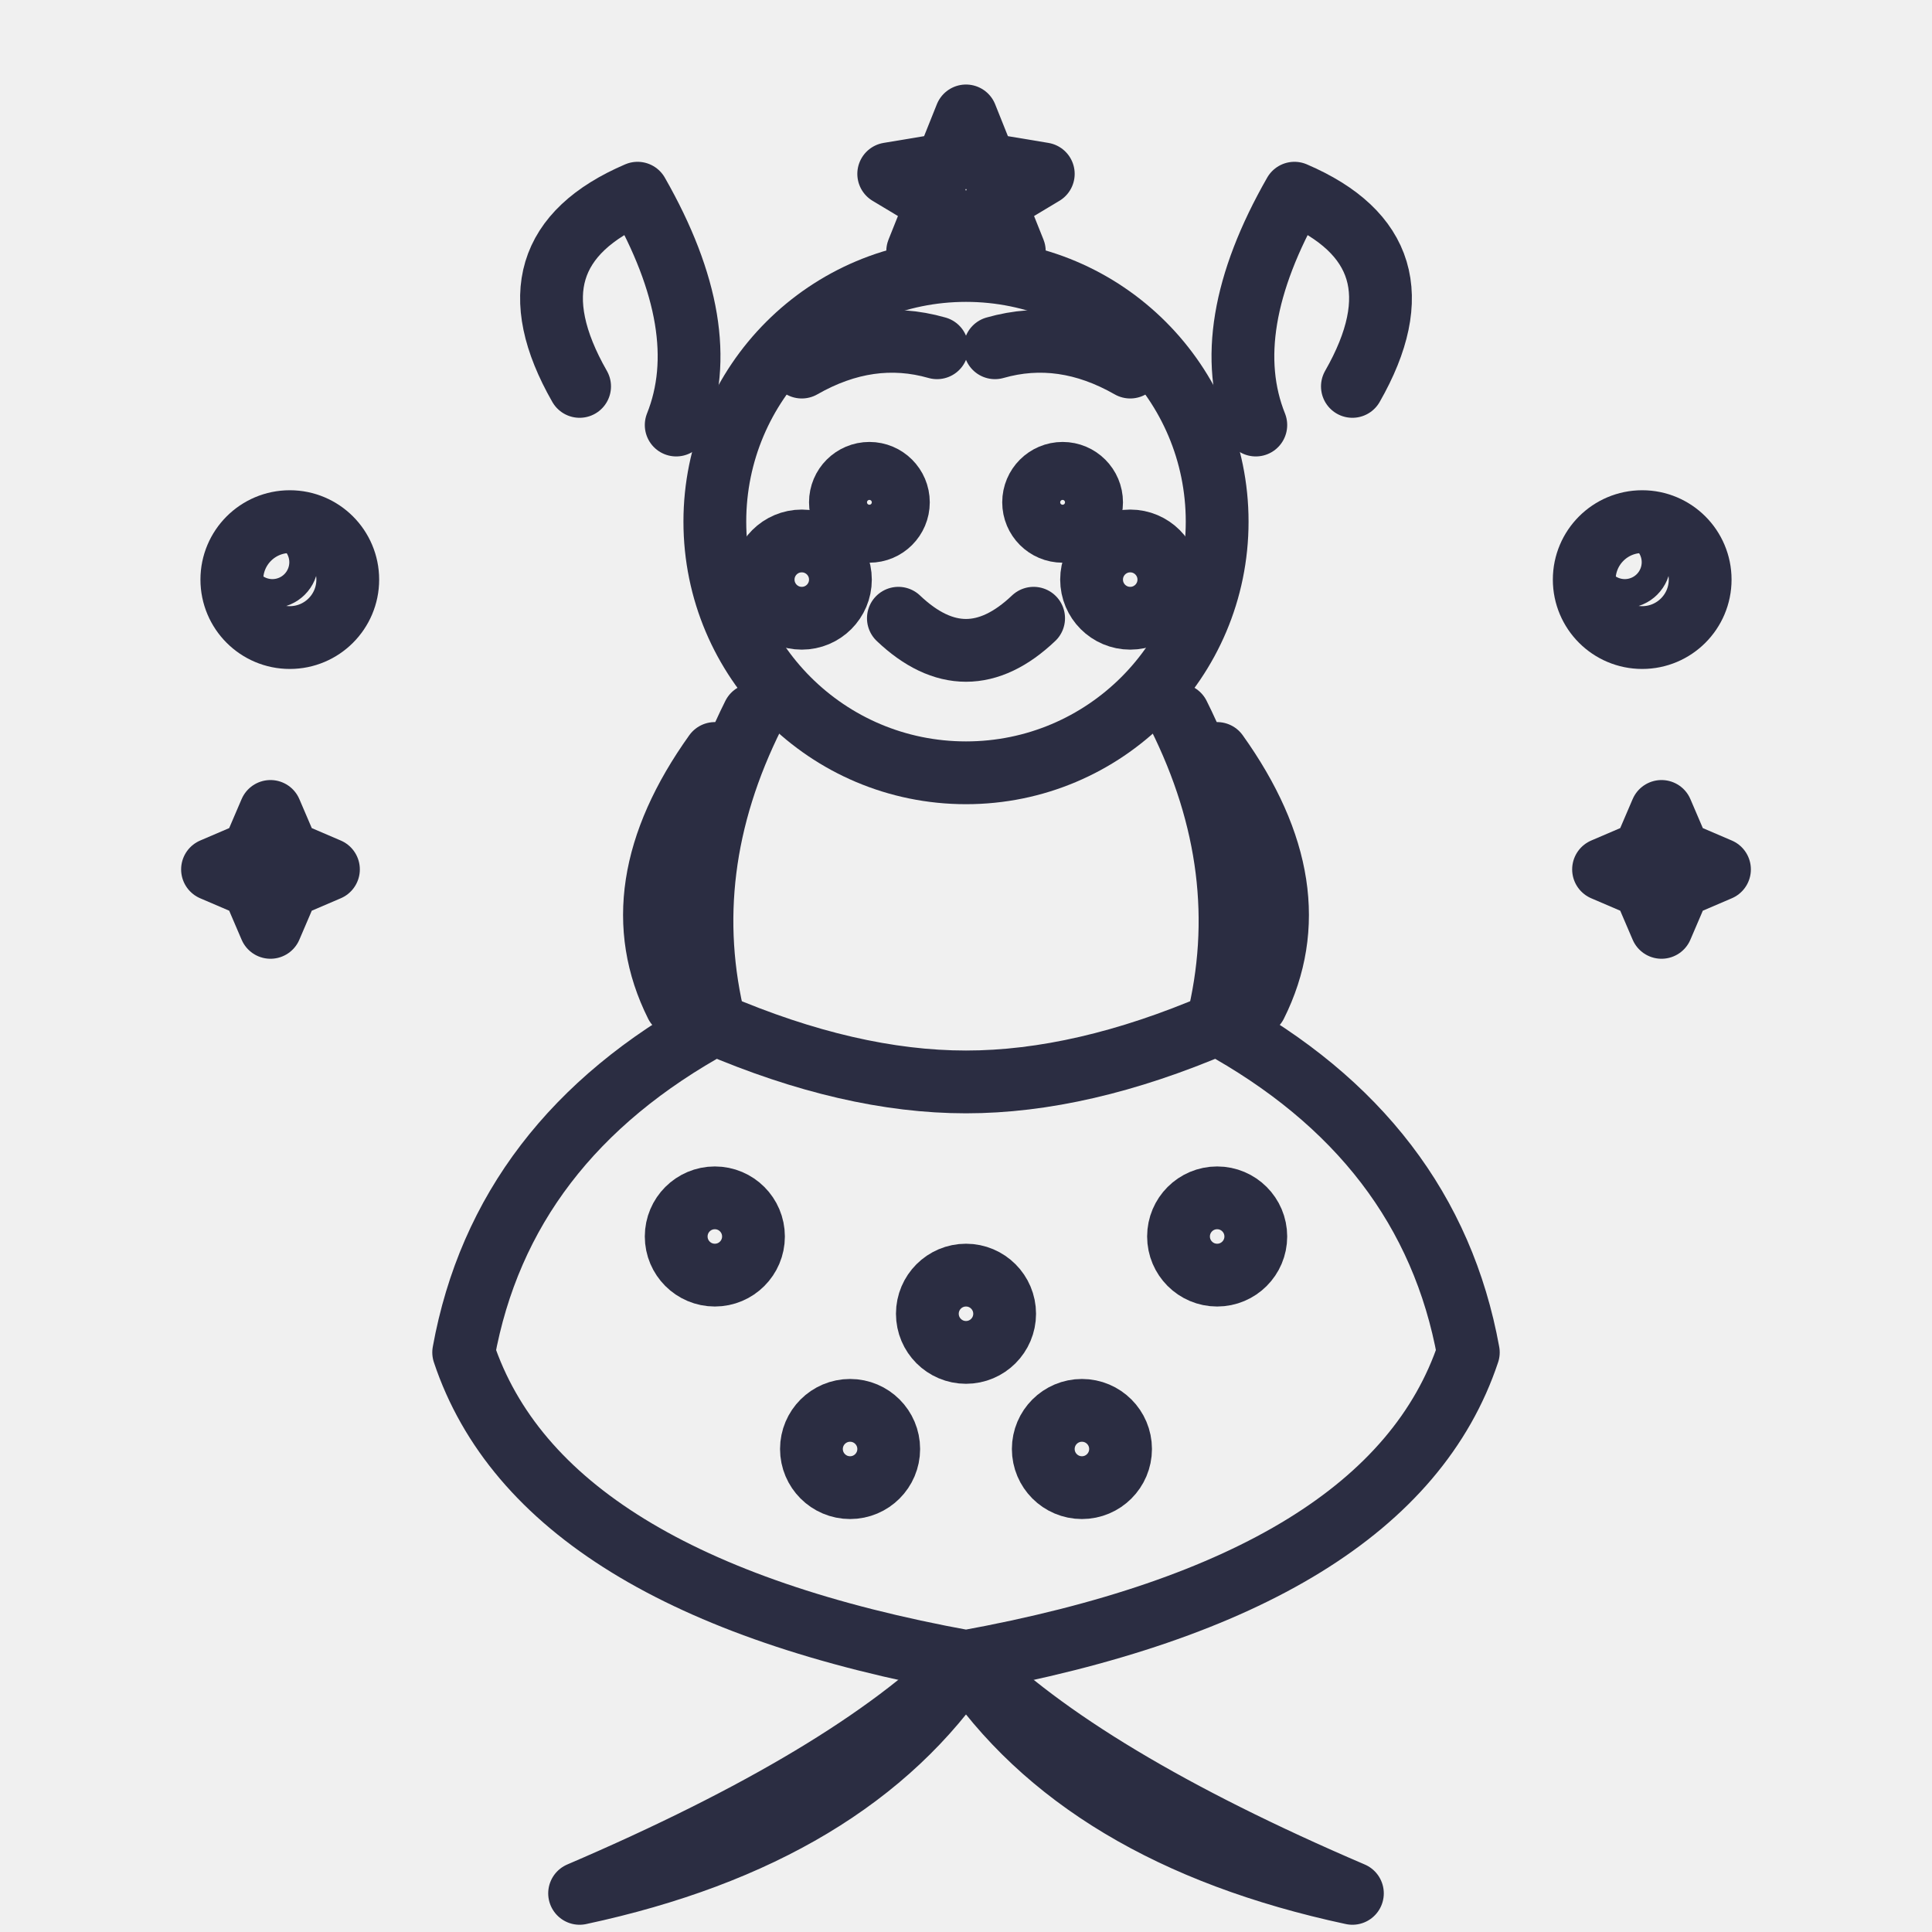
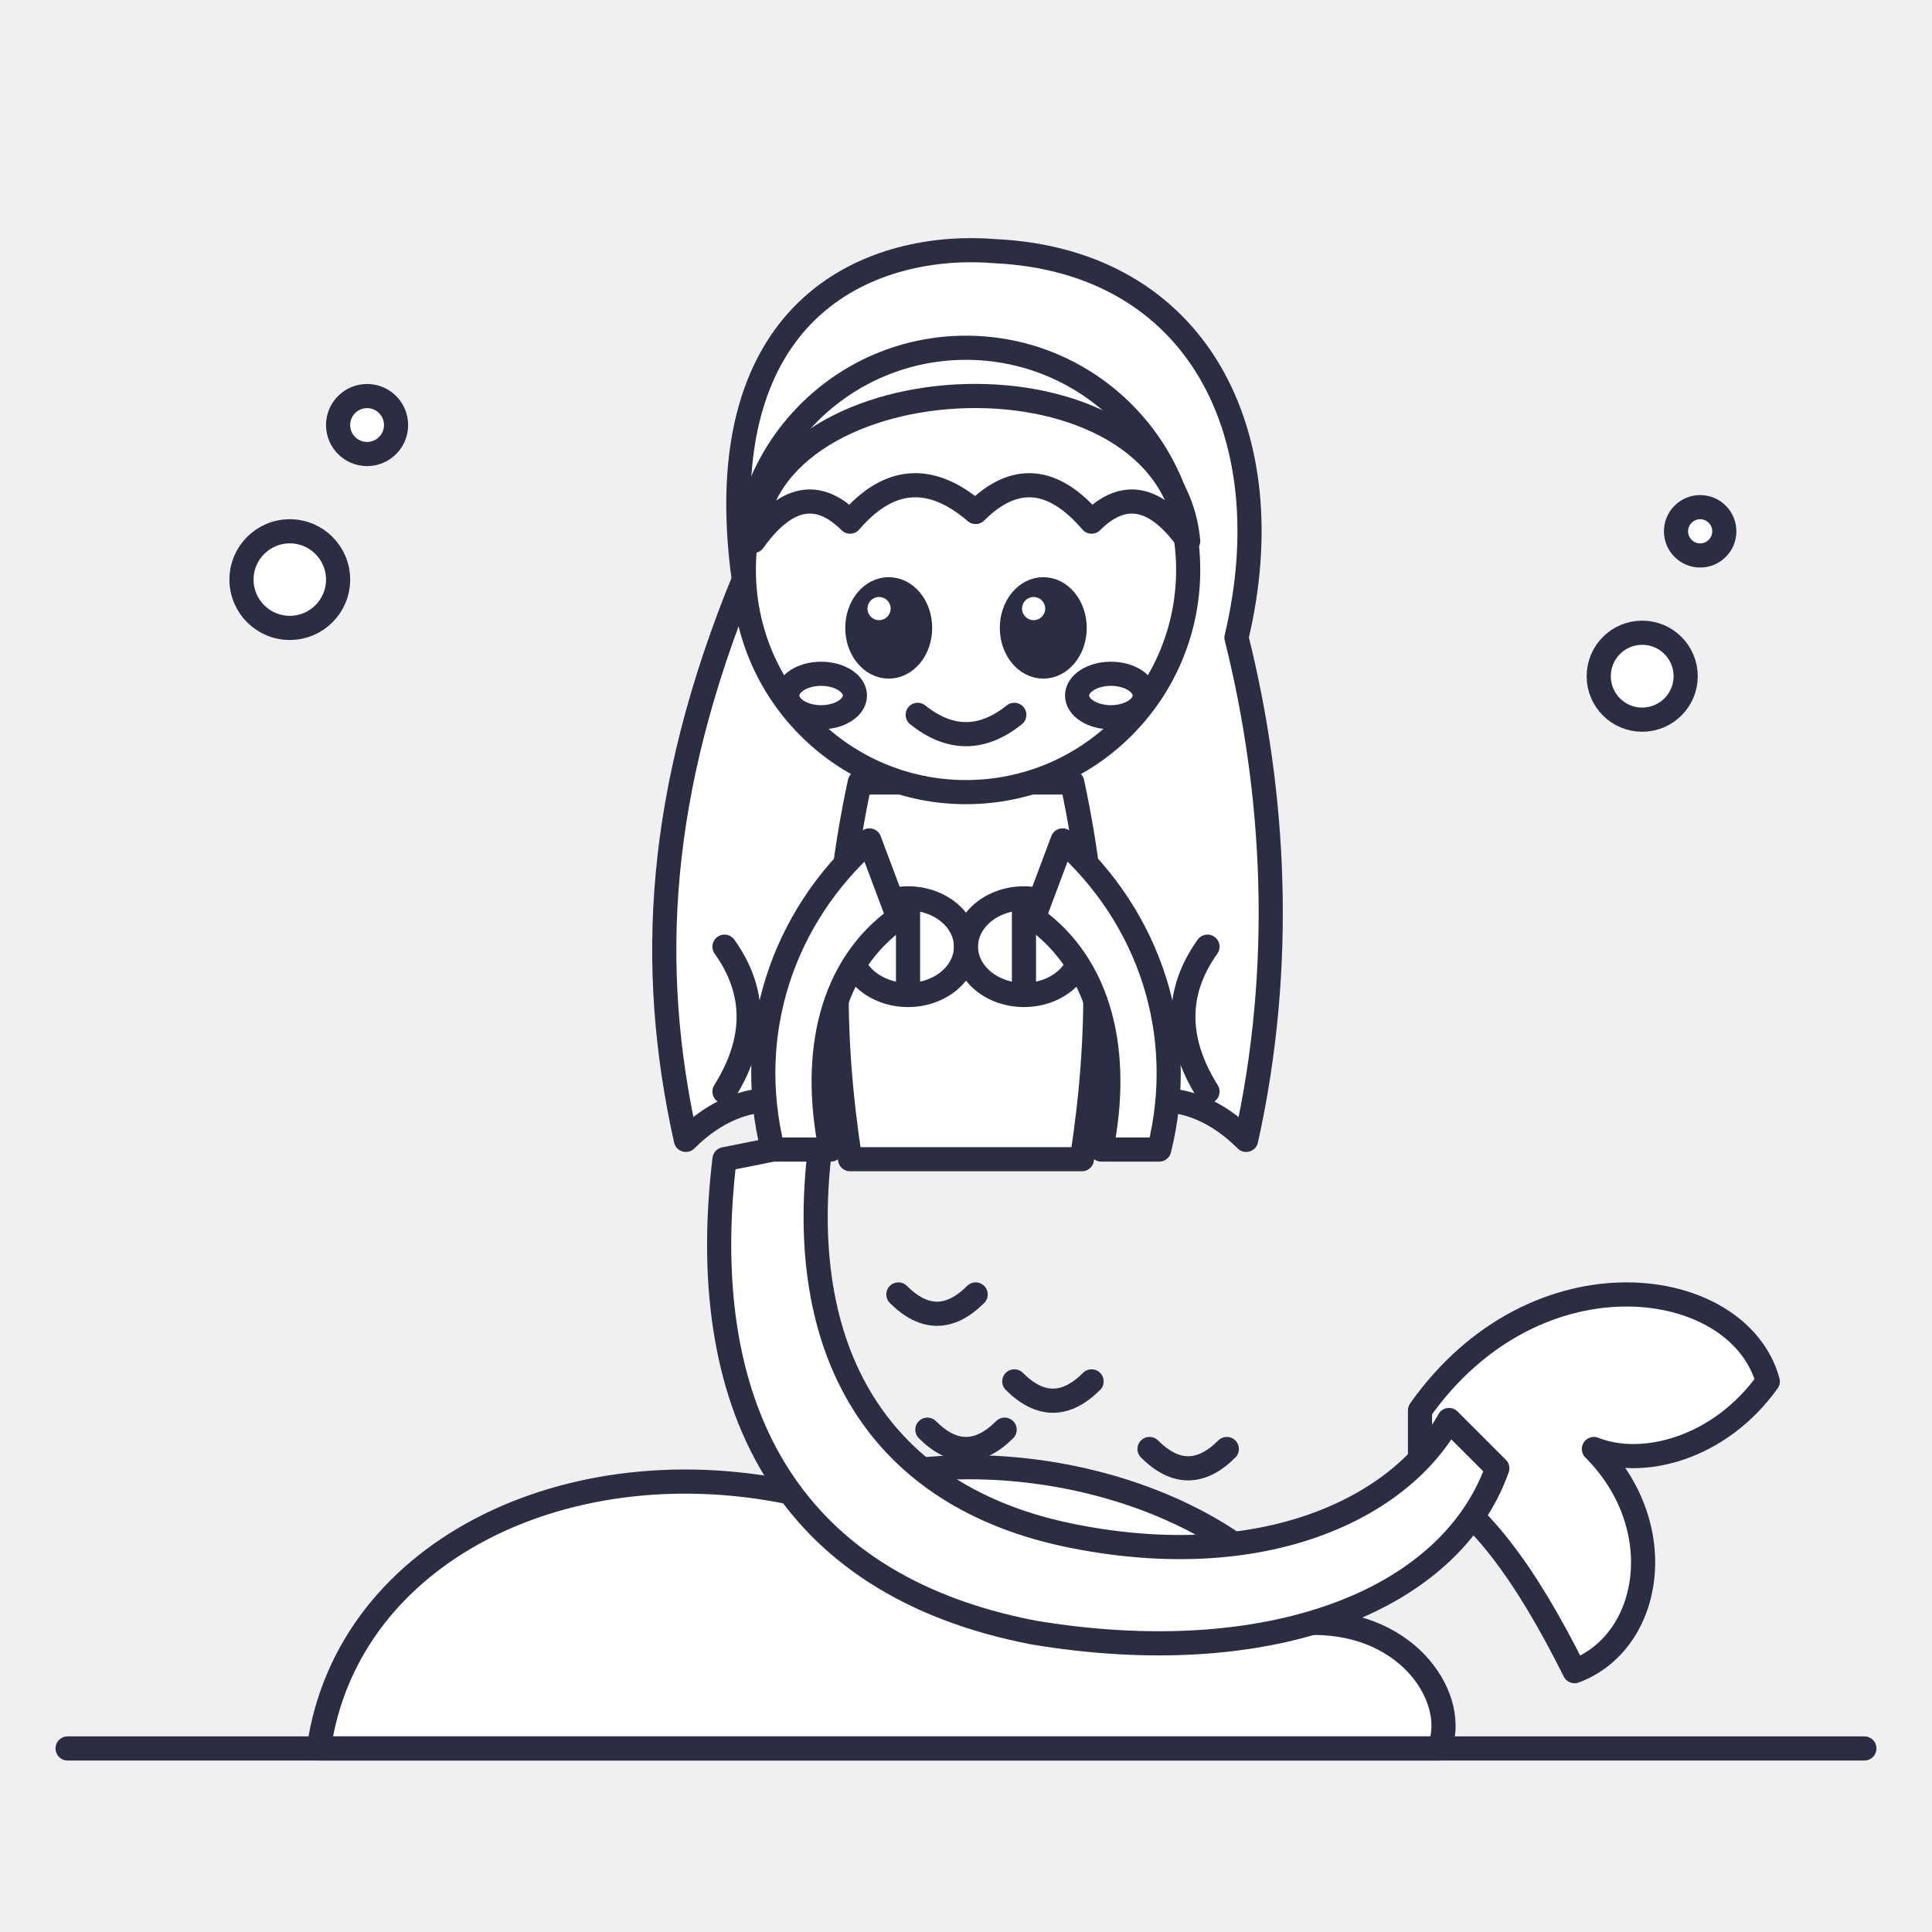
- <svg xmlns="http://www.w3.org/2000/svg" viewBox="0 0 200 200">
-   <g fill="none" stroke="#2b2d42" stroke-width="6.5" stroke-linecap="round" stroke-linejoin="round">
-     <circle cx="100" cy="54" r="26" />
-     <circle cx="90" cy="52" r="3" />
-     <circle cx="110" cy="52" r="3" />
-     <circle cx="91.05" cy="50.8" r="1.02" />
-     <circle cx="111.05" cy="50.8" r="1.02" />
-     <path d="M83 38 Q90 34 97 36" />
-     <path d="M103 36 Q110 34 117 38" />
-     <path d="M93 64 Q100 70.65 107 64" />
-     <circle cx="83" cy="60" r="4" />
-     <circle cx="117" cy="60" r="4" />
-     <path d="M78 74 Q70 90 74 106 Q88 112 100 112 Q112 112 126 106 Q130 90 122 74" />
-     <path d="M74 106 Q52 118 48 140 Q56 164 100 172 Q144 164 152 140 Q148 118 126 106" />
-     <path d="M100 172 Q112 190 140 196 Q112 184 100 172" />
-     <path d="M100 172 Q88 190 60 196 Q88 184 100 172" />
-     <circle cx="74" cy="128" r="4" />
-     <circle cx="100" cy="136" r="4" />
-     <circle cx="126" cy="128" r="4" />
-     <circle cx="88" cy="150" r="4" />
-     <circle cx="112" cy="150" r="4" />
-     <path d="M74 78 Q64 92 70 104 M126 78 Q136 92 130 104" />
-     <path d="M60 40 Q52 26 66 20 Q74 34 70 44 M140 40 Q148 26 134 20 Q126 34 130 44" />
-     <polygon points="28,84 29.8,88.2 34,90 29.8,91.8 28,96 26.2,91.8 22,90 26.2,88.2" />
-     <polygon points="172,84 173.8,88.2 178,90 173.8,91.8 172,96 170.2,91.8 166,90 170.2,88.2" />
-     <circle cx="30" cy="60" r="6" />
-     <circle cx="28.2" cy="58.2" r="1.5" />
-     <circle cx="170" cy="60" r="6" />
-     <circle cx="168.2" cy="58.2" r="1.5" />
-     <polygon points="100,12 102,17 108,18 103,21 105,26 100,24 95,26 97,21 92,18 98,17" />
+ <svg xmlns="http://www.w3.org/2000/svg" viewBox="0 0 400 400" fill="#fff" stroke="#2b2d42" stroke-width="5" stroke-linecap="round" stroke-linejoin="round">
+   <g data-step="9" data-name="roca">
+     <path d="M66 362 C72 320 120 298 168 310 C200 296 252 306 272 336 C292 336 302 352 298 362 Z" />
+     <path d="M14 362 H386" fill="none" />
+     <circle cx="60" cy="120" r="10" />
+     <circle cx="76" cy="88" r="6" />
+     <circle cx="340" cy="140" r="9" />
+     <circle cx="352" cy="110" r="5" />
+   </g>
+   <g data-step="4" data-name="pelo">
+     <path d="M154 120 C146 62 182 50 206 52 C248 54 266 90 256 132 C264 164 266 200 258 236 C246 224 232 226 222 236 L178 236 C168 226 154 224 142 236 C134 200 136 164 154 120 Z" />
+     <path d="M150 196 Q160 210 150 226 M250 196 Q240 210 250 226" fill="none" />
+   </g>
+   <g data-step="8" data-name="aleta">
+     <path d="M294 292 C318 258 360 264 366 286 C356 300 340 304 330 300 C346 316 342 340 326 346 C316 326 306 312 294 306 Z" />
+   </g>
+   <g data-step="7" data-name="cola">
+     <path d="M170 236 C164 280 182 310 222 318 C262 326 290 312 300 294 L310 304 C300 332 262 346 214 338 C162 328 144 290 150 240 Z" />
+     <path d="M186 268 q8 8 16 0 M210 286 q8 8 16 0 M238 300 q8 8 16 0 M192 296 q8 8 16 0" fill="none" />
+   </g>
+   <g data-step="5" data-name="cuerpo">
+     <path d="M178 162 C172 190 172 214 176 240 H224 C228 214 228 190 222 162 Z" />
+     <ellipse cx="188" cy="196" rx="12" ry="10" />
+     <ellipse cx="212" cy="196" rx="12" ry="10" />
+     <path d="M188 188 V204 M212 188 V204" fill="none" />
+   </g>
+   <g data-step="6" data-name="brazos">
+     <path d="M180 174 C162 190 154 214 160 238 L172 238 C168 218 172 200 186 190 Z" />
+     <path d="M220 174 C238 190 246 214 240 238 L228 238 C232 218 228 200 214 190 Z" />
+   </g>
+   <g data-step="1" data-name="cabeza">
+     <circle cx="200" cy="118" r="46" />
+   </g>
+   <g data-step="2" data-name="fleco">
+     <path d="M156 112 C158 74 242 70 246 112 Q236 98 226 108 Q214 94 202 106 Q188 94 176 108 Q166 98 156 112 Z" />
+   </g>
+   <g data-step="3" data-name="cara">
+     <ellipse cx="184" cy="130" rx="6.5" ry="8" fill="#2b2d42" />
+     <ellipse cx="216" cy="130" rx="6.5" ry="8" fill="#2b2d42" />
+     <circle cx="182" cy="126" r="2.4" stroke="none" />
+     <circle cx="214" cy="126" r="2.4" stroke="none" />
+     <path d="M190 148 Q200 156 210 148" fill="none" />
+     <ellipse cx="170" cy="144" rx="7" ry="4.5" />
+     <ellipse cx="230" cy="144" rx="7" ry="4.5" />
  </g>
</svg>
